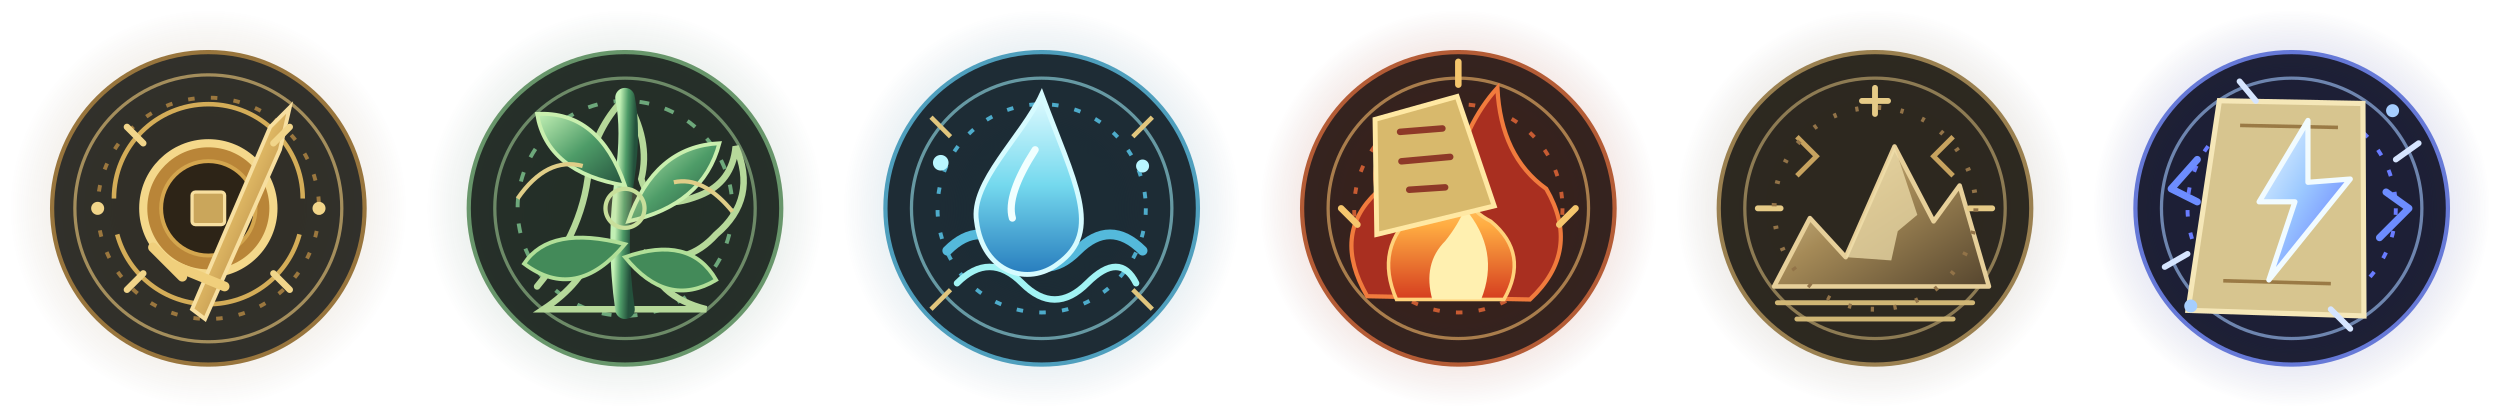
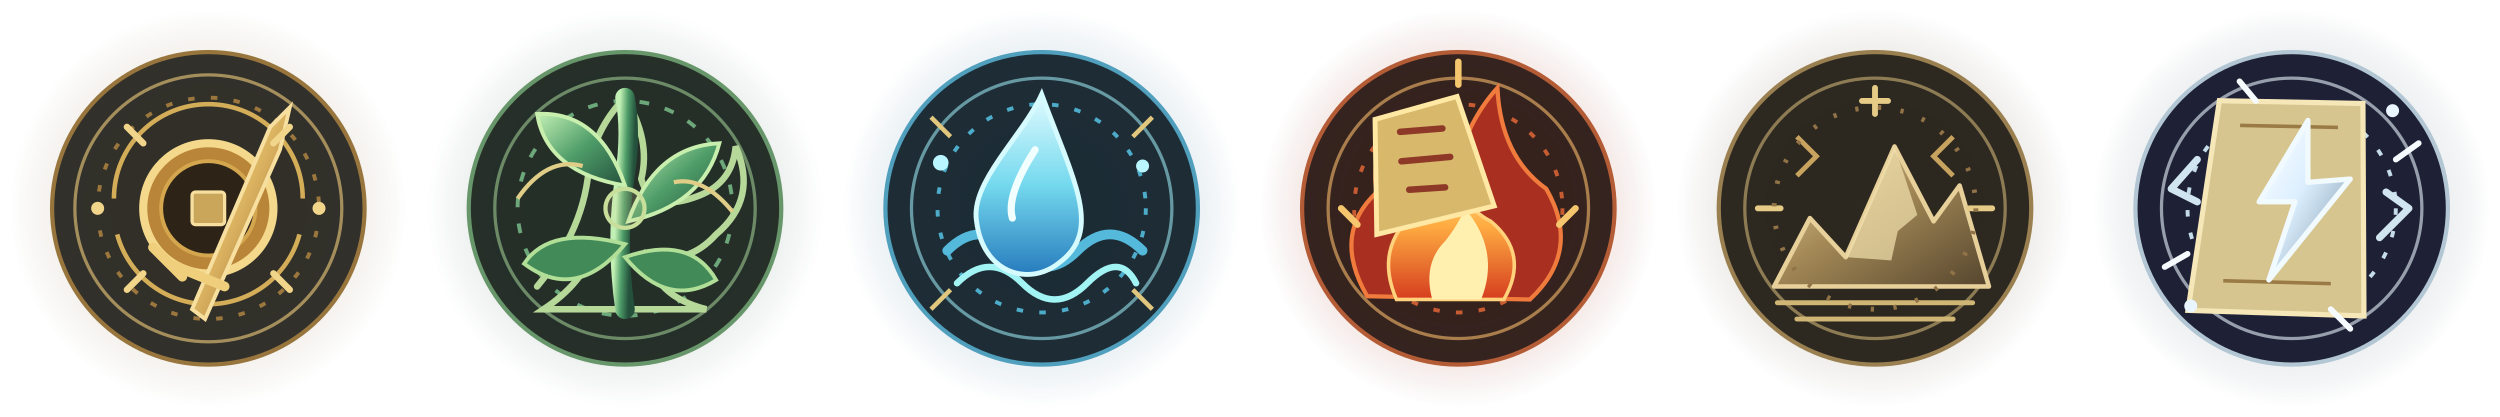
<svg xmlns="http://www.w3.org/2000/svg" width="768" height="128" viewBox="0 0 768 128">
  <defs>
    <radialGradient id="gGold">
      <stop stop-color="#ffe8a0" stop-opacity=".48" />
      <stop offset=".58" stop-color="#bd8a35" stop-opacity=".16" />
      <stop offset="1" stop-color="#4b3216" stop-opacity="0" />
    </radialGradient>
    <radialGradient id="gWood">
      <stop stop-color="#a4e6a0" stop-opacity=".38" />
      <stop offset=".58" stop-color="#32764b" stop-opacity=".16" />
      <stop offset="1" stop-color="#183b2b" stop-opacity="0" />
    </radialGradient>
    <radialGradient id="gWater">
      <stop stop-color="#a8f3ff" stop-opacity=".46" />
      <stop offset=".58" stop-color="#2e9bc0" stop-opacity=".18" />
      <stop offset="1" stop-color="#123c5e" stop-opacity="0" />
    </radialGradient>
    <radialGradient id="gFire">
      <stop stop-color="#ffe2a0" stop-opacity=".48" />
      <stop offset=".55" stop-color="#ef5b24" stop-opacity=".22" />
      <stop offset="1" stop-color="#641c16" stop-opacity="0" />
    </radialGradient>
    <radialGradient id="gEarth">
      <stop stop-color="#e7cb86" stop-opacity=".38" />
      <stop offset=".58" stop-color="#8c6a36" stop-opacity=".18" />
      <stop offset="1" stop-color="#33271b" stop-opacity="0" />
    </radialGradient>
    <radialGradient id="gThunder">
-       <stop stop-color="#b9d9ff" stop-opacity=".5" />
-       <stop offset=".55" stop-color="#5965ff" stop-opacity=".22" />
-       <stop offset="1" stop-color="#151b58" stop-opacity="0" />
+       <stop stop-color="#f4fbff" stop-opacity=".58" />
+       <stop offset=".55" stop-color="#b9d0df" stop-opacity=".24" />
+       <stop offset="1" stop-color="#263b49" stop-opacity="0" />
    </radialGradient>
    <linearGradient id="goldBlade" x1="0" y1="0" x2="1" y2="1">
      <stop stop-color="#fff3c1" />
      <stop offset=".4" stop-color="#e7c16a" />
      <stop offset="1" stop-color="#8d5c28" />
    </linearGradient>
    <linearGradient id="jade" x1="0" y1="0" x2="1" y2="1">
      <stop stop-color="#c2f0b4" />
      <stop offset=".5" stop-color="#4e9c68" />
      <stop offset="1" stop-color="#24513c" />
    </linearGradient>
    <linearGradient id="water" x1="0" y1="0" x2="0" y2="1">
      <stop stop-color="#e1fbff" />
      <stop offset=".5" stop-color="#75d9ee" />
      <stop offset="1" stop-color="#277cbd" />
    </linearGradient>
    <linearGradient id="fire" x1="0" y1="0" x2="0" y2="1">
      <stop stop-color="#fff0a8" />
      <stop offset=".48" stop-color="#ffad42" />
      <stop offset="1" stop-color="#d53d1f" />
    </linearGradient>
    <linearGradient id="stone" x1="0" y1="0" x2="1" y2="1">
      <stop stop-color="#e4d3a2" />
      <stop offset=".45" stop-color="#a58a57" />
      <stop offset="1" stop-color="#55452e" />
    </linearGradient>
    <linearGradient id="thunder" x1="0" y1="0" x2="1" y2="1">
-       <stop stop-color="#f0fbff" />
-       <stop offset=".45" stop-color="#9cc9ff" />
-       <stop offset="1" stop-color="#596aff" />
+       <stop stop-color="#ffffff" />
+       <stop offset=".45" stop-color="#dcefff" />
+       <stop offset="1" stop-color="#718b9b" />
    </linearGradient>
  </defs>
  <g transform="translate(64 64)">
    <circle r="61" fill="url(#gGold)" />
    <circle r="48" fill="#171711" fill-opacity=".88" stroke="#98753d" stroke-width="1.3" />
    <circle r="41" fill="none" stroke="#e2c176" stroke-opacity=".65" stroke-width="1" />
    <circle r="34" fill="none" stroke="#9b773e" stroke-dasharray="2 5" stroke-width="1.2" />
    <path d="M-29 -3 A29 29 0 0 1 29 -3" fill="none" stroke="#d4ad58" stroke-width="1.4" />
    <path d="M-28 8 A29 29 0 0 0 28 8" fill="none" stroke="#d4ad58" stroke-width="1.4" />
    <circle r="20" fill="#b98538" stroke="#f4d88b" stroke-width="2.5" />
    <circle r="14.5" fill="#2d2417" stroke="#d4a64e" stroke-width="1.2" />
    <rect x="-5" y="-5" width="10" height="10" rx="1" fill="#caa65b" stroke="#f7dfa0" stroke-width="1" />
    <path d="M-5 31 L19 -25 L25 -31 L22 -18 L-1 34 Z" fill="url(#goldBlade)" stroke="#f7dfa0" stroke-width="1.2" />
    <path d="M-12 17 L5 24 M-17 12 L-8 21" stroke="#f0cf7c" stroke-width="3" stroke-linecap="round" />
    <path d="M-25 -25 L-20 -20 M25 25 L20 20 M-25 25 L-20 20 M25 -25 L20 -20" stroke="#f1d58a" stroke-width="2" stroke-linecap="round" />
    <circle cx="-34" cy="0" r="2" fill="#f1d58a" />
    <circle cx="34" cy="0" r="2" fill="#f1d58a" />
  </g>
  <g transform="translate(192 64)">
    <circle r="61" fill="url(#gWood)" />
    <circle r="48" fill="#111b14" fill-opacity=".9" stroke="#68966b" stroke-width="1.3" />
    <circle r="40" fill="none" stroke="#a7d49b" stroke-opacity=".55" stroke-width="1" />
    <circle r="33" fill="none" stroke="#6da87b" stroke-dasharray="3 5" stroke-width="1.2" />
    <path d="M-27 24 Q-12 6 -11 -14 Q-8 -26 0 -34 Q8 -21 5 -9 Q8 2 23 -4 Q33 -8 34 -19 Q41 -3 28 8 Q19 18 7 14 Q9 27 25 31 L-25 31 Q-13 23 -10 13" fill="none" stroke="#b6d99a" stroke-width="2" stroke-linecap="round" />
    <path d="M0 31 Q-3 10 0 -10 Q2 -24 0 -34" fill="none" stroke="url(#jade)" stroke-width="6" stroke-linecap="round" />
    <path d="M0 -7 Q-24 -11 -27 -29 Q-8 -30 0 -7Z" fill="url(#jade)" stroke="#c9efae" stroke-width="1.2" />
    <path d="M1 4 Q24 -1 29 -20 Q9 -19 1 4Z" fill="url(#jade)" stroke="#c9efae" stroke-width="1.2" />
    <path d="M0 11 Q-23 5 -31 17 Q-15 29 0 11Z" fill="#438a59" stroke="#b1df98" stroke-width="1.2" />
    <path d="M0 15 Q20 8 28 22 Q13 31 0 15Z" fill="#438a59" stroke="#b1df98" stroke-width="1.2" />
    <path d="M-33 -3 Q-24 -16 -13 -13 M33 1 Q24 -10 15 -8" fill="none" stroke="#e0ce88" stroke-width="1.3" />
    <circle cx="0" cy="0" r="6" fill="#e7d79a" fill-opacity=".18" stroke="#c8df9b" stroke-width="1.3" />
  </g>
  <g transform="translate(320 64)">
    <circle r="61" fill="url(#gWater)" />
    <circle r="48" fill="#0d1c25" fill-opacity=".92" stroke="#4f9fbd" stroke-width="1.3" />
    <circle r="40" fill="none" stroke="#9be8f3" stroke-opacity=".58" stroke-width="1" />
    <circle r="32" fill="none" stroke="#4eaccb" stroke-dasharray="2 5" stroke-width="1.2" />
    <path d="M-29 13 Q-19 3 -9 13 T11 13 T31 13" fill="none" stroke="#54b9db" stroke-width="3" stroke-linecap="round" />
    <path d="M-26 23 Q-16 13 -6 23 T14 23 T29 23" fill="none" stroke="#a1f3f4" stroke-width="2" stroke-linecap="round" />
    <path d="M0 -35 C-6 -22 -22 -8 -20 4 C-18 20 -4 24 5 17 C19 7 10 -8 0 -35Z" fill="url(#water)" stroke="#d6fbff" stroke-width="1.5" />
    <path d="M-2 -18 Q-11 -4 -9 3" fill="none" stroke="#f1ffff" stroke-width="2.2" stroke-linecap="round" />
    <circle cx="-31" cy="-14" r="2.4" fill="#b9f6ff" />
    <circle cx="31" cy="-13" r="2" fill="#b9f6ff" />
    <path d="M-34 -28 L-28 -22 M34 -28 L28 -22 M-34 31 L-28 25 M34 31 L28 25" stroke="#e1c67d" stroke-width="1.4" />
  </g>
  <g transform="translate(448 64)">
    <circle r="61" fill="url(#gFire)" />
    <circle r="48" fill="#25130f" fill-opacity=".92" stroke="#b45c36" stroke-width="1.3" />
    <circle r="40" fill="none" stroke="#f0b56a" stroke-opacity=".62" stroke-width="1" />
    <circle r="32" fill="none" stroke="#c75b32" stroke-dasharray="2 5" stroke-width="1.2" />
    <path d="M-28 27 Q-39 8 -25 -5 Q-28 -21 -12 -29 Q-12 -11 -2 -8 Q2 -26 12 -37 Q13 -16 27 -6 Q38 13 22 28Z" fill="#a92f20" stroke="#f17b3d" stroke-width="1.3" />
    <path d="M-19 28 Q-26 12 -13 1 Q-11 -8 -3 -16 Q0 -1 10 4 Q22 14 14 28Z" fill="url(#fire)" stroke="#ffd27b" stroke-width="1.1" />
    <path d="M-8 28 Q-11 17 -4 10 Q0 5 2 0 Q13 13 7 28Z" fill="#fff0b0" />
    <path d="M-21 -31 L5 -34 L11 1 L-26 4Z" fill="#d8b96c" stroke="#ffe8a3" stroke-width="1.5" transform="rotate(-9)" />
    <path d="M-14 -26 L-1 -25 M-15 -17 L0 -16 M-14 -8 L-3 -7" stroke="#8e3928" stroke-width="2" stroke-linecap="round" transform="rotate(-9)" />
    <path d="M-36 0 L-31 5 M36 0 L31 5 M0 -45 L0 -38" stroke="#f5c66d" stroke-width="2" stroke-linecap="round" />
  </g>
  <g transform="translate(576 64)">
    <circle r="61" fill="url(#gEarth)" />
    <circle r="48" fill="#201b13" fill-opacity=".93" stroke="#9a8050" stroke-width="1.3" />
    <circle r="40" fill="none" stroke="#d2b779" stroke-opacity=".58" stroke-width="1" />
    <path d="M-31 24 L-20 3 L-9 15 L6 -19 L18 4 L26 -7 L35 24Z" fill="url(#stone)" stroke="#e7d09a" stroke-width="1.4" stroke-linejoin="round" />
    <path d="M-9 15 L6 -19 L13 2 L7 7 L5 16Z" fill="#f0dfac" fill-opacity=".72" />
    <path d="M-30 29 L30 29 M-24 34 L24 34" stroke="#d0b675" stroke-width="1.5" stroke-linecap="round" />
    <path d="M-24 -22 L-18 -16 L-24 -10 M24 -22 L18 -16 L24 -10" fill="none" stroke="#c7a35f" stroke-width="1.5" />
    <path d="M0 -37 L0 -29 M-4 -33 L4 -33 M-36 0 L-29 0 M36 0 L29 0" stroke="#e6cb87" stroke-width="1.8" stroke-linecap="round" />
    <circle r="31" fill="none" stroke="#927348" stroke-dasharray="1 6" stroke-width="1.5" />
  </g>
  <g transform="translate(704 64)">
    <circle r="61" fill="url(#gThunder)" />
-     <circle r="48" fill="#11142a" fill-opacity=".94" stroke="#6679d7" stroke-width="1.3" />
-     <circle r="40" fill="none" stroke="#a4c9ff" stroke-opacity=".6" stroke-width="1" />
-     <circle r="32" fill="none" stroke="#697cff" stroke-dasharray="2 5" stroke-width="1.2" />
+     <circle r="48" fill="#11142a" fill-opacity=".94" stroke="#b2c6d4" stroke-width="1.3" />
+     <circle r="40" fill="none" stroke="#e7f4fb" stroke-opacity=".6" stroke-width="1" />
+     <circle r="32" fill="none" stroke="#c5dce9" stroke-dasharray="2 5" stroke-width="1.2" />
    <path d="M-25 -31 L19 -34 L25 31 L-29 34Z" fill="#d7c58f" stroke="#f5e7b8" stroke-width="1.6" transform="rotate(5)" />
    <path d="M-18 -24 L12 -26 M-19 24 L14 22" stroke="#9a7a45" stroke-width="1.1" transform="rotate(5)" />
    <path d="M5 -27 L-10 -2 L1 -2 L-7 22 L18 -9 L5 -8Z" fill="url(#thunder)" stroke="#f1fbff" stroke-width="1.6" stroke-linejoin="round" />
-     <path d="M-29 -15 L-37 -6 L-29 -2 M27 9 L36 0 L29 -5" fill="none" stroke="#6d8dff" stroke-width="2.2" stroke-linecap="round" stroke-linejoin="round" />
-     <path d="M-16 -39 L-11 -33 M18 37 L12 31 M-39 18 L-32 14 M39 -20 L32 -15" stroke="#d6e5ff" stroke-width="1.8" stroke-linecap="round" />
-     <circle cx="-31" cy="30" r="2" fill="#a6ceff" />
-     <circle cx="31" cy="-30" r="2" fill="#a6ceff" />
+     <path d="M-29 -15 L-37 -6 L-29 -2 M27 9 L36 0 L29 -5" fill="none" stroke="#d1e5f0" stroke-width="2.2" stroke-linecap="round" stroke-linejoin="round" />
+     <path d="M-16 -39 L-11 -33 M18 37 L12 31 M-39 18 L-32 14 M39 -20 L32 -15" stroke="#f6fbff" stroke-width="1.8" stroke-linecap="round" />
+     <circle cx="-31" cy="30" r="2" fill="#e9f6ff" />
+     <circle cx="31" cy="-30" r="2" fill="#e9f6ff" />
  </g>
</svg>
